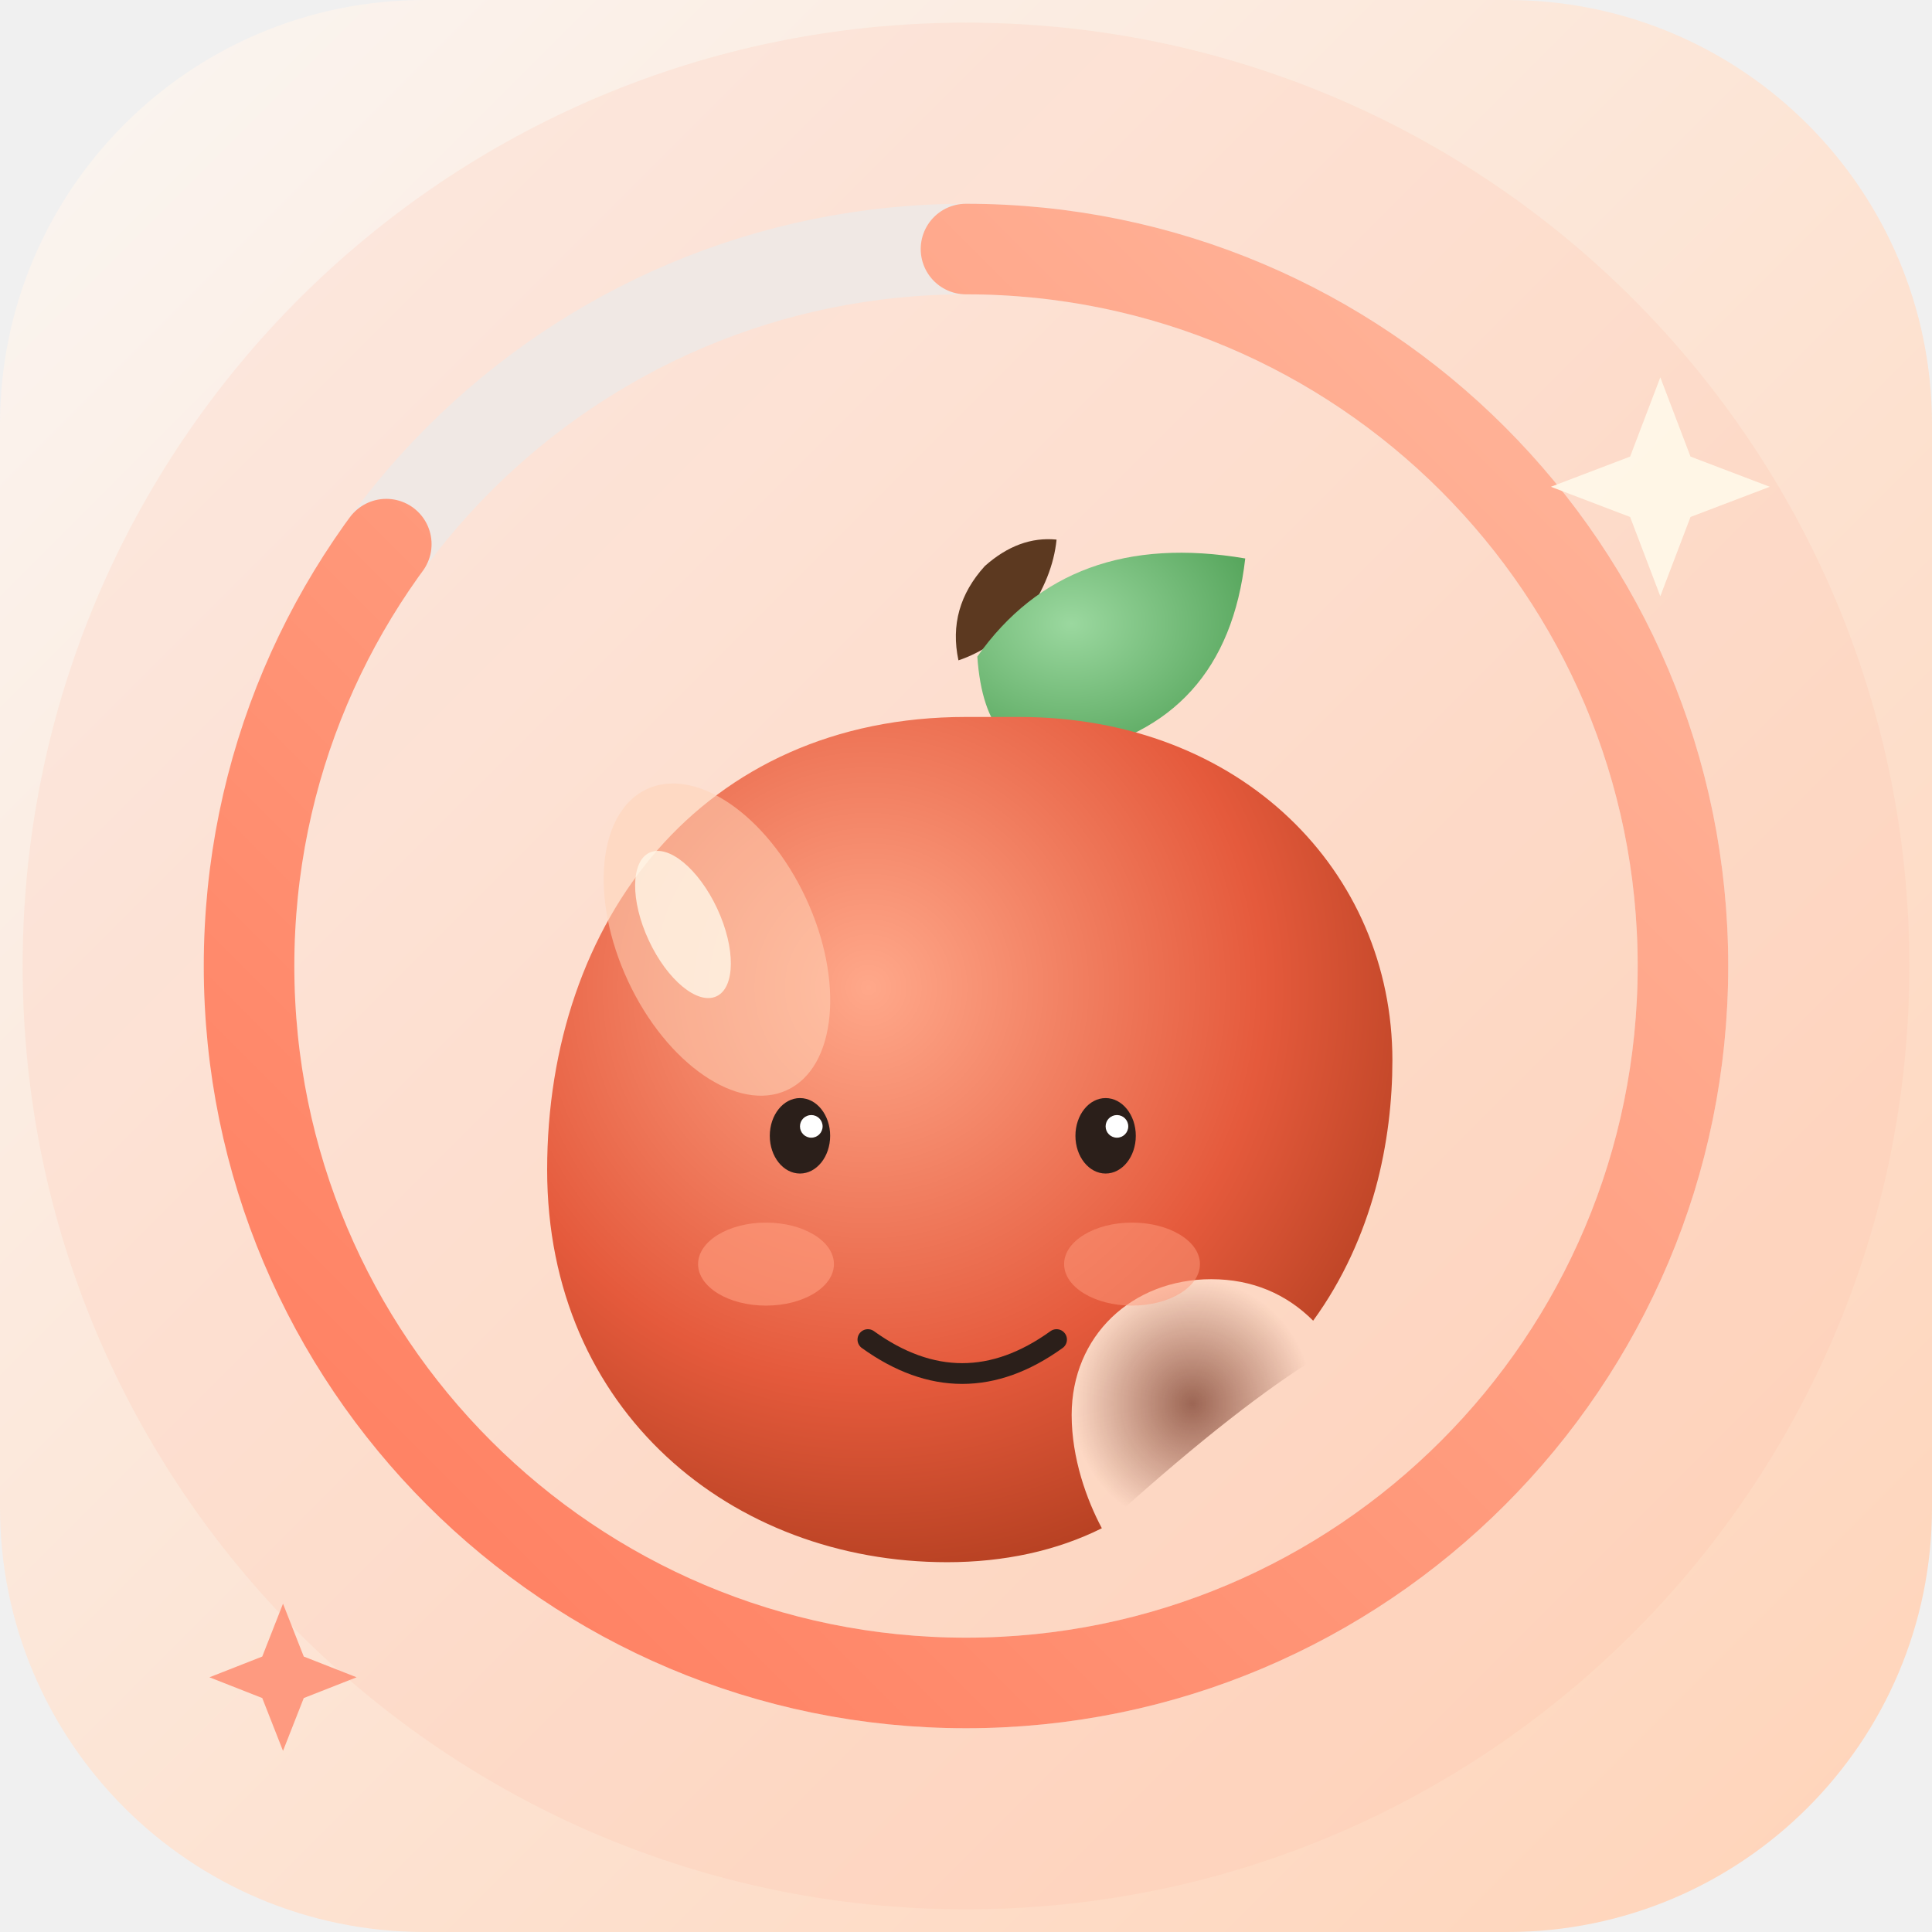
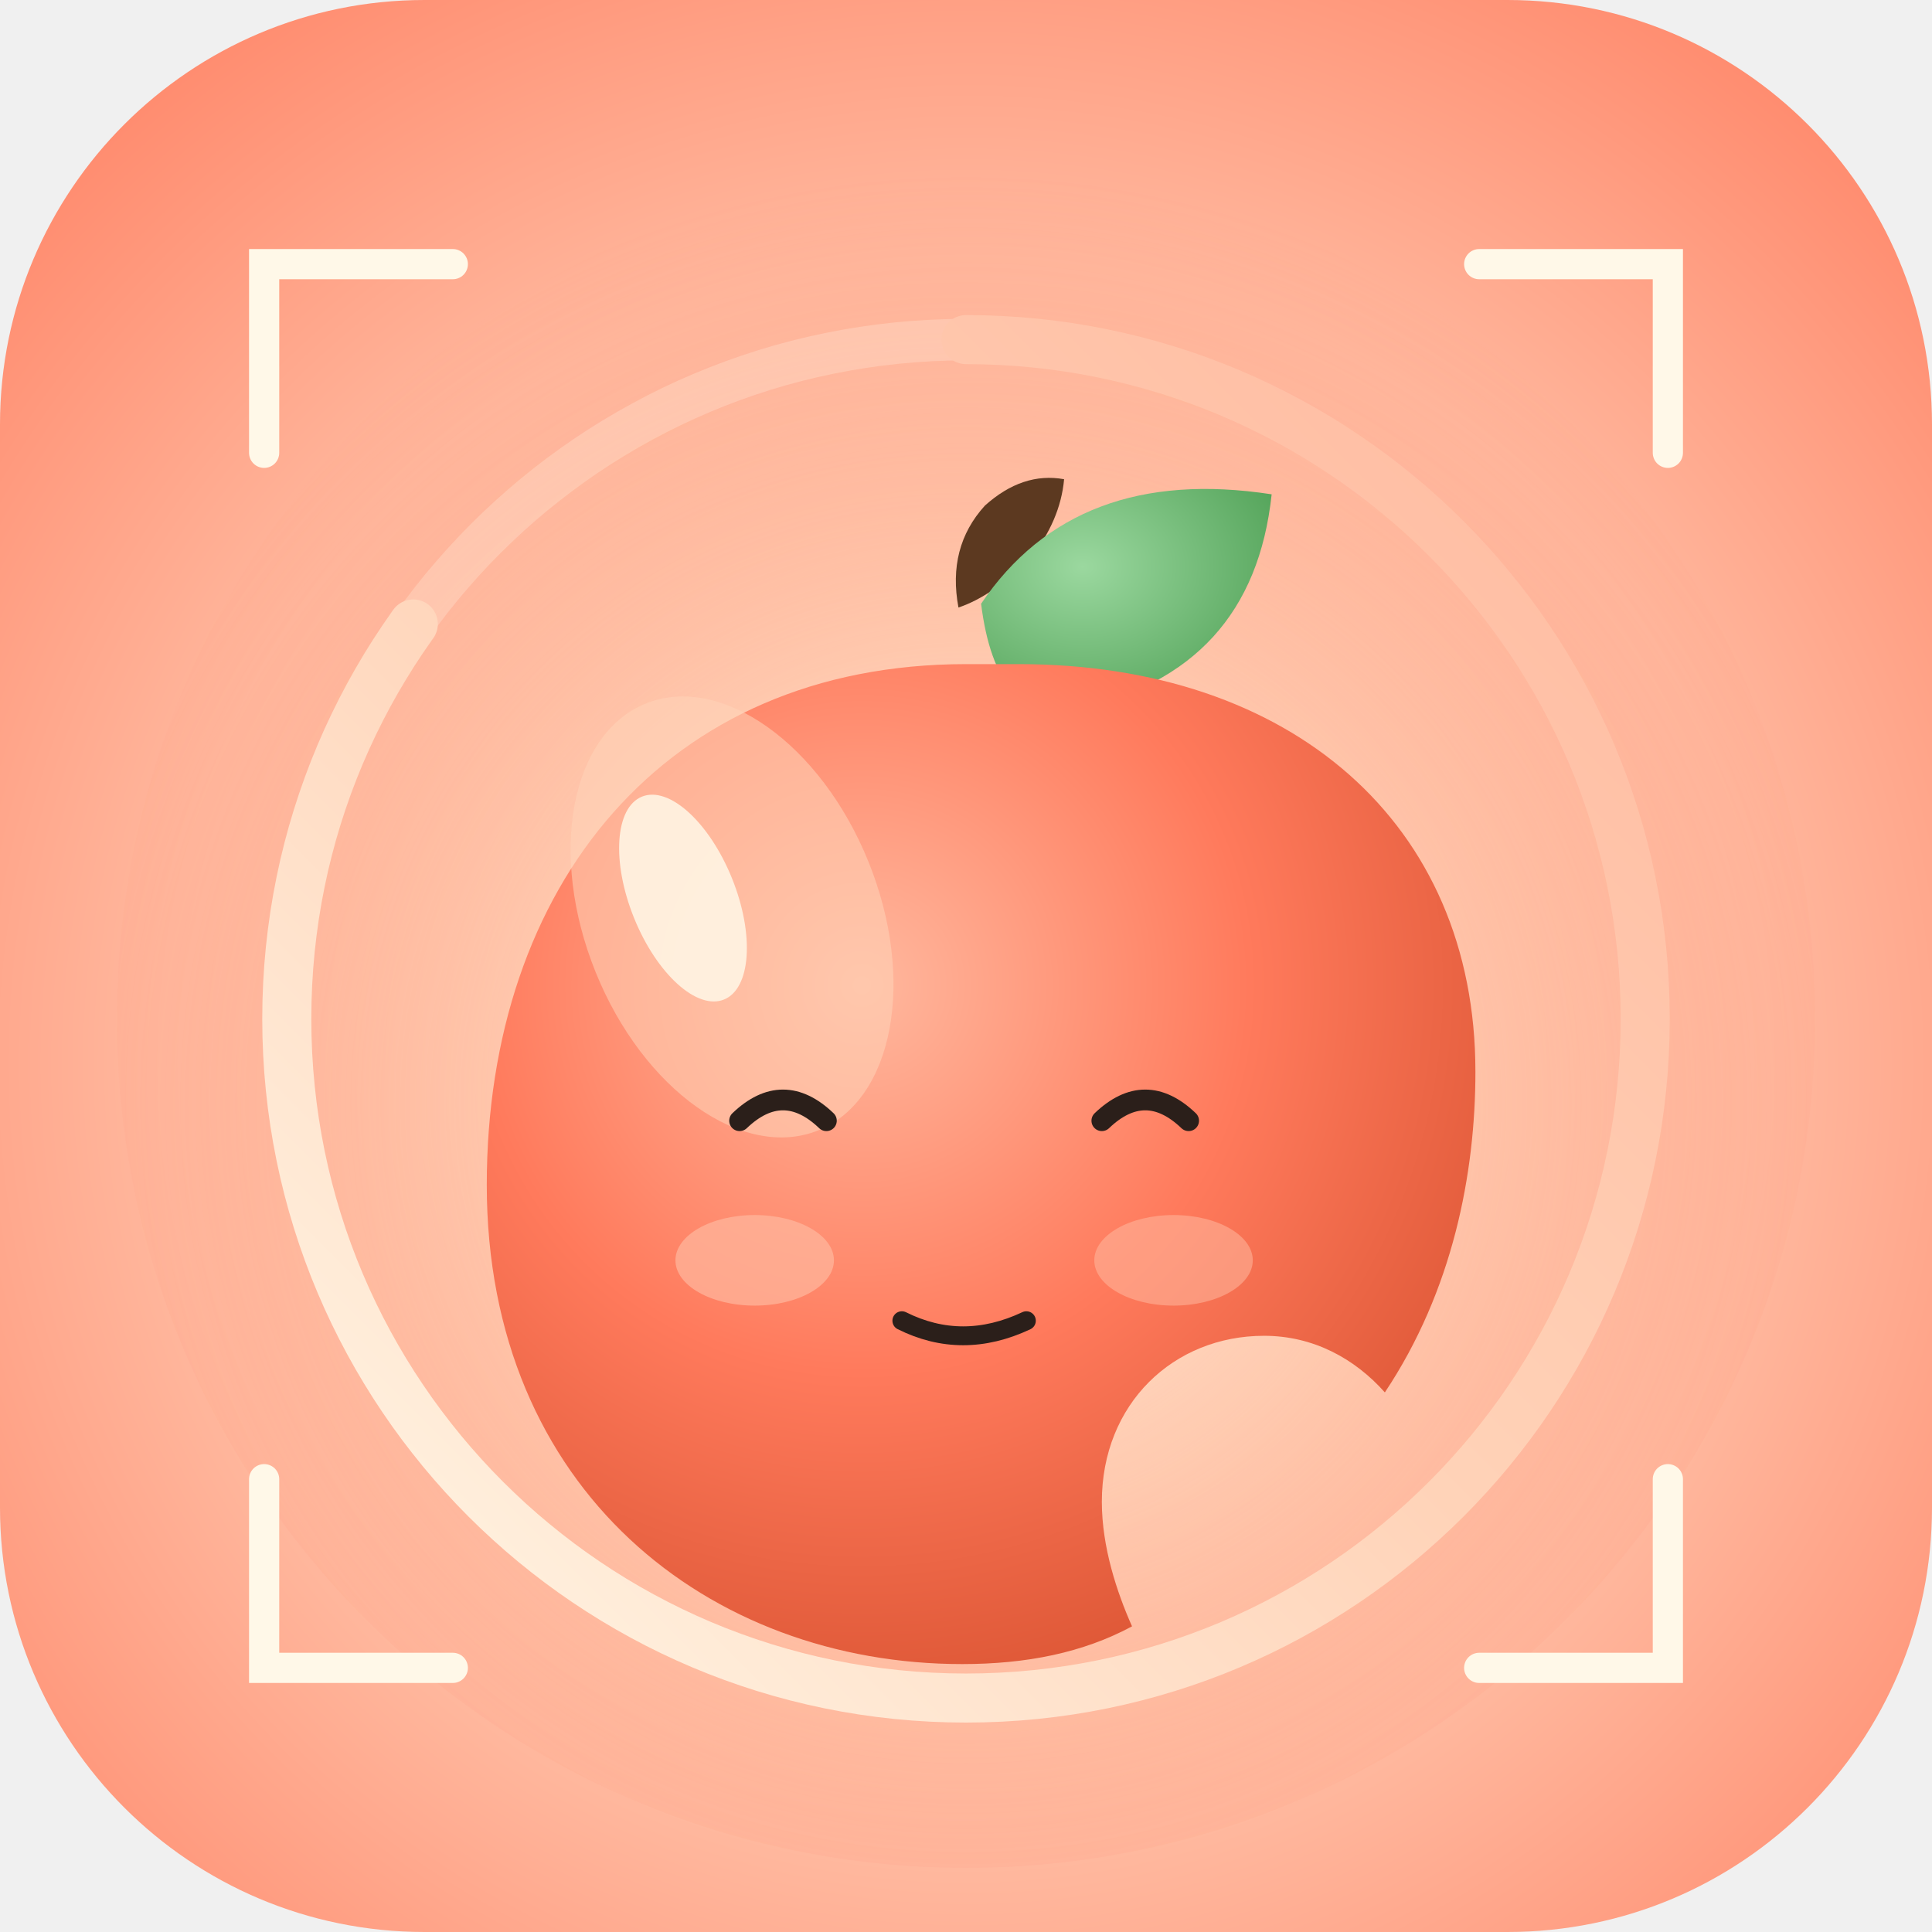
<svg xmlns="http://www.w3.org/2000/svg" viewBox="0 0 1024 1024" width="1024" height="1024">
  <defs>
-     <linearGradient id="bg5" x1="0%" y1="0%" x2="100%" y2="100%">
-       <stop offset="0%" stop-color="#FAF6F2" />
-       <stop offset="100%" stop-color="#FFD3B8" />
-     </linearGradient>
-     <linearGradient id="ring5" x1="0%" y1="0%" x2="100%" y2="100%">
-       <stop offset="0%" stop-color="#FF7A5C" />
-       <stop offset="50%" stop-color="#FF9B7D" />
+     <radialGradient id="bgE" cx="50%" cy="55%" r="75%">
+       <stop offset="0%" stop-color="#FFD3B8" />
+       <stop offset="55%" stop-color="#FFB89E" />
+       <stop offset="100%" stop-color="#FF7A5C" />
+     </radialGradient>
+     <radialGradient id="haloE" cx="50%" cy="55%" r="55%">
+       <stop offset="0%" stop-color="#FFF8E8" stop-opacity="0.9" />
+       <stop offset="45%" stop-color="#FFD3B8" stop-opacity="0.4" />
+       <stop offset="100%" stop-color="#FF7A5C" stop-opacity="0" />
+     </radialGradient>
+     <linearGradient id="ringE" x1="0%" y1="0%" x2="100%" y2="100%">
+       <stop offset="0%" stop-color="#FFF8E8" />
+       <stop offset="50%" stop-color="#FFD3B8" />
      <stop offset="100%" stop-color="#FFB89E" />
    </linearGradient>
-     <radialGradient id="apple5" cx="38%" cy="32%" r="78%">
-       <stop offset="0%" stop-color="#FFA88A" />
-       <stop offset="60%" stop-color="#E55A3C" />
-       <stop offset="100%" stop-color="#A8391A" />
+     <radialGradient id="appleE" cx="38%" cy="32%" r="78%">
+       <stop offset="0%" stop-color="#FFB89E" />
+       <stop offset="50%" stop-color="#FF7A5C" />
+       <stop offset="100%" stop-color="#D8512F" />
    </radialGradient>
-     <radialGradient id="leaf5" cx="35%" cy="35%" r="80%">
+     <radialGradient id="leafE" cx="35%" cy="35%" r="80%">
      <stop offset="0%" stop-color="#9BD89F" />
      <stop offset="100%" stop-color="#4FA055" />
    </radialGradient>
-     <radialGradient id="biteShadow5" cx="50%" cy="50%" r="50%">
-       <stop offset="0%" stop-color="#5C1A0A" stop-opacity="0.6" />
-       <stop offset="100%" stop-color="#5C1A0A" stop-opacity="0" />
-     </radialGradient>
-     <clipPath id="iconClip5">
+     <clipPath id="clipE">
      <rect x="0" y="0" width="1024" height="1024" rx="225" ry="225" />
    </clipPath>
  </defs>
-   <g clip-path="url(#iconClip5)">
-     <rect width="1024" height="1024" fill="url(#bg5)" />
-     <circle cx="512" cy="512" r="500" fill="#FFB89E" opacity="0.18" />
-     <circle cx="512" cy="512" r="380" stroke="#F0E8E4" stroke-width="48" fill="none" />
-     <circle cx="512" cy="512" r="380" stroke="url(#ring5)" stroke-width="48" fill="none" stroke-linecap="round" stroke-dasharray="2030 2390" transform="rotate(-90 512 512)" />
-     <g transform="translate(0,30)">
-       <path d="M508 320 q-6 -28 14 -50 q18 -16 38 -14 q-2 20 -16 40 q-18 18 -36 24 z" fill="#5C3920" />
-       <path d="M518 318 q48 -68 142 -52 q-10 88 -94 104 q-44 6 -48 -52 z" fill="url(#leaf5)" />
-       <path d="         M512 350         C 372 350, 290 458, 290 590         C 290 718, 388 798, 502 798         C 532 798, 560 792, 584 780         C 576 765, 568 743, 568 720         C 568 678, 600 648, 642 648         C 664 648, 682 656, 696 670         C 728 626, 738 574, 738 532         C 738 432, 658 350, 540 350         Z" fill="url(#apple5)" />
-       <path d="M584 780 C 576 765, 568 743, 568 720 C 568 678, 600 648, 642 648 C 664 648, 682 656, 696 670 L 694 692 Q 650 720, 584 780 Z" fill="url(#biteShadow5)" />
-       <ellipse cx="380" cy="468" rx="52" ry="88" fill="#FFD3B8" opacity="0.55" transform="rotate(-25 380 468)" />
-       <ellipse cx="362" cy="460" rx="20" ry="42" fill="#FFF8E8" opacity="0.8" transform="rotate(-25 362 460)" />
-       <ellipse cx="406" cy="640" rx="36" ry="22" fill="#FF9B7D" opacity="0.65" />
-       <ellipse cx="600" cy="640" rx="36" ry="22" fill="#FF9B7D" opacity="0.5" />
-       <ellipse cx="424" cy="572" rx="16" ry="20" fill="#2B1F1A" />
-       <ellipse cx="586" cy="572" rx="16" ry="20" fill="#2B1F1A" />
-       <circle cx="430" cy="567" r="6" fill="#FFFFFF" />
-       <circle cx="592" cy="567" r="6" fill="#FFFFFF" />
-       <path d="M460 680 Q 510 716, 560 680" stroke="#2B1F1A" stroke-width="11" fill="none" stroke-linecap="round" />
+   <g clip-path="url(#clipE)">
+     <rect width="1024" height="1024" fill="url(#bgE)" />
+     <circle cx="512" cy="540" r="450" fill="url(#haloE)" />
+     <circle cx="512" cy="540" r="360" stroke="#FFF8E8" stroke-width="22" fill="none" opacity="0.25" />
+     <circle cx="512" cy="540" r="360" stroke="url(#ringE)" stroke-width="26" fill="none" stroke-linecap="round" stroke-dasharray="1920 2262" transform="rotate(-90 512 540)" />
+     <path d="M508 322 q-6 -32 14 -54 q20 -18 42 -14 q-2 22 -18 42 q-20 20 -38 26 z" fill="#5C3920" />
+     <path d="M520 320 q50 -74 154 -58 q-10 94 -104 114 q-42 8 -50 -56 z" fill="url(#leafE)" />
+     <path d="M512 352 C 352 352, 258 470, 258 628 C 258 790, 376 882, 510 882 C 544 882, 574 876, 600 862 C 592 844, 584 820, 584 796 C 584 744, 622 708, 670 708 C 696 708, 718 720, 734 738 C 770 684, 782 622, 782 568 C 782 436, 684 352, 540 352 Z" fill="url(#appleE)" />
+     <ellipse cx="388" cy="486" rx="78" ry="122" fill="#FFD3B8" opacity="0.55" transform="rotate(-22 388 486)" />
+     <ellipse cx="362" cy="476" rx="28" ry="58" fill="#FFF8E8" opacity="0.85" transform="rotate(-22 362 476)" />
+     <ellipse cx="400" cy="668" rx="42" ry="24" fill="#FFB89E" opacity="0.7" />
+     <ellipse cx="622" cy="668" rx="42" ry="24" fill="#FFB89E" opacity="0.55" />
+     <path d="M392 594 Q 415 572, 438 594" stroke="#2B1F1A" stroke-width="11" fill="none" stroke-linecap="round" />
+     <path d="M584 594 Q 607 572, 630 594" stroke="#2B1F1A" stroke-width="11" fill="none" stroke-linecap="round" />
+     <path d="M478 700 Q 510 716, 544 700" stroke="#2B1F1A" stroke-width="10" fill="none" stroke-linecap="round" />
+     <g stroke="#FFF8E8" stroke-width="16" stroke-linecap="round" fill="none">
+       <path d="M140 240 L 140 140 L 240 140" />
+       <path d="M784 140 L 884 140 L 884 240" />
+       <path d="M140 784 L 140 884 L 240 884" />
+       <path d="M884 784 L 884 884 L 784 884" />
    </g>
-     <path d="M880 200 l16 42 l42 16 l-42 16 l-16 42 l-16 -42 l-42 -16 l42 -16 z" fill="#FFF8E8" opacity="0.95" />
-     <path d="M150 850 l11 28 l28 11 l-28 11 l-11 28 l-11 -28 l-28 -11 l28 -11 z" fill="#FF7A5C" opacity="0.7" />
  </g>
</svg>
